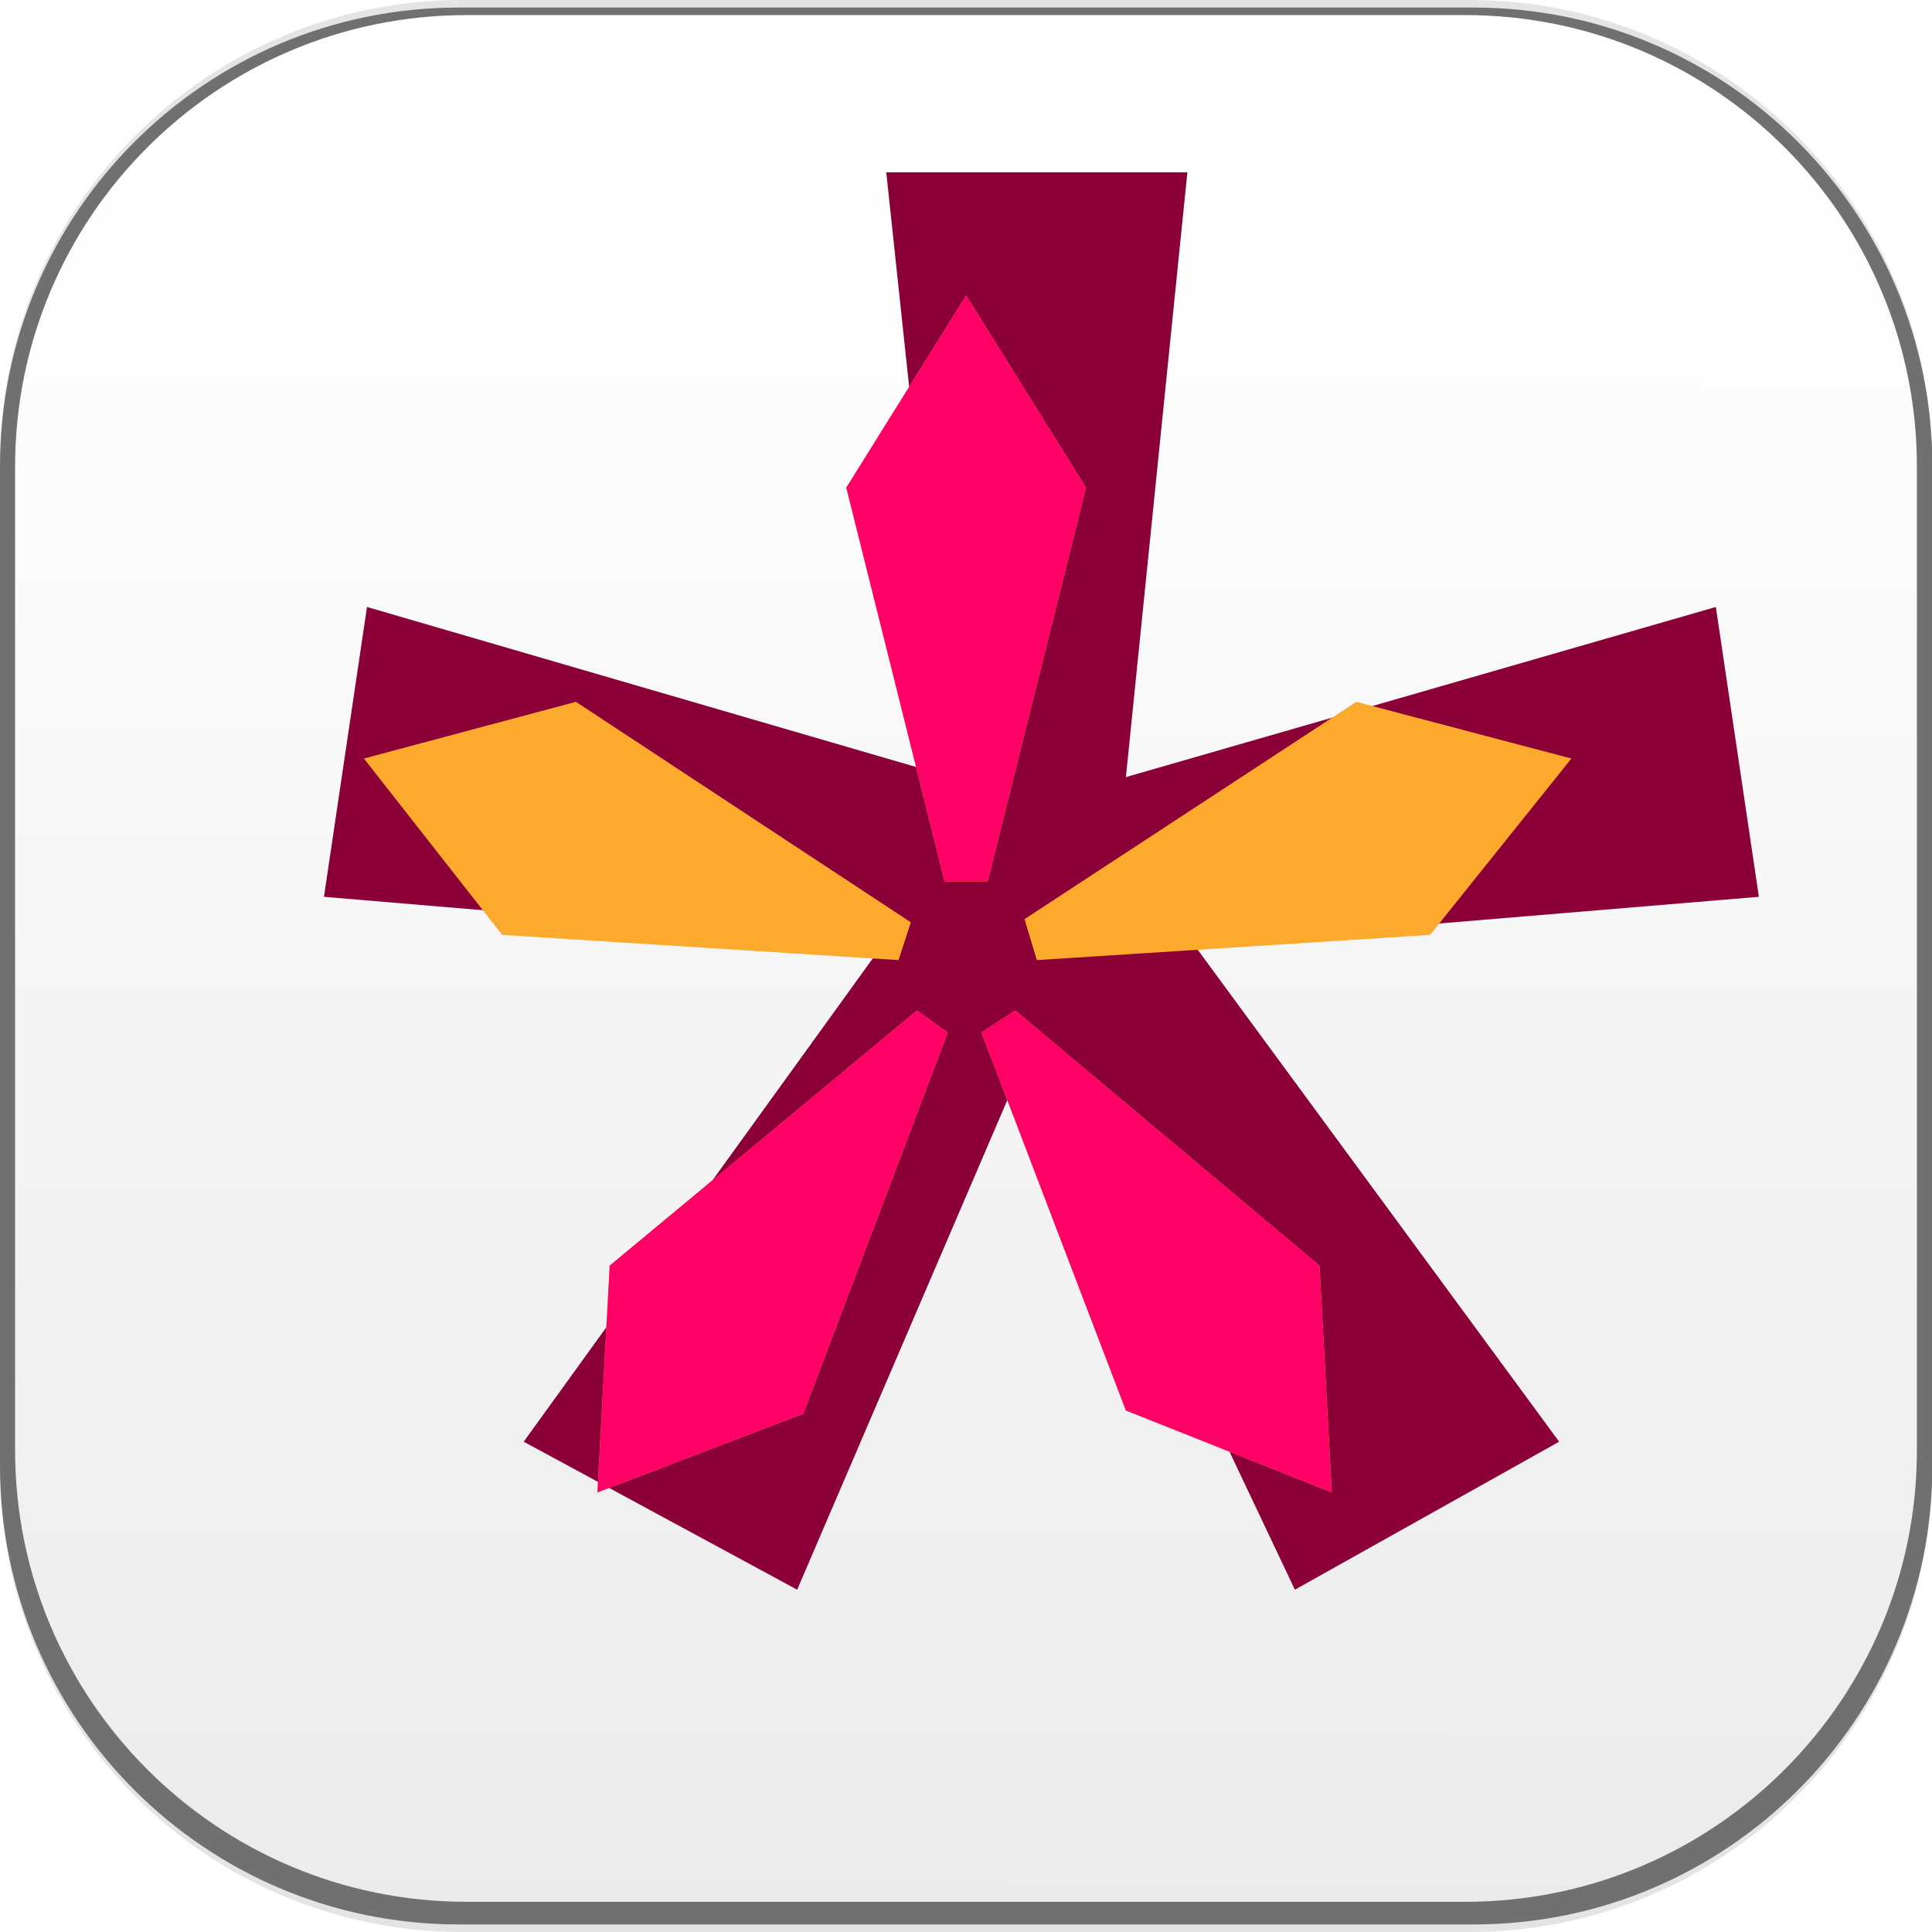
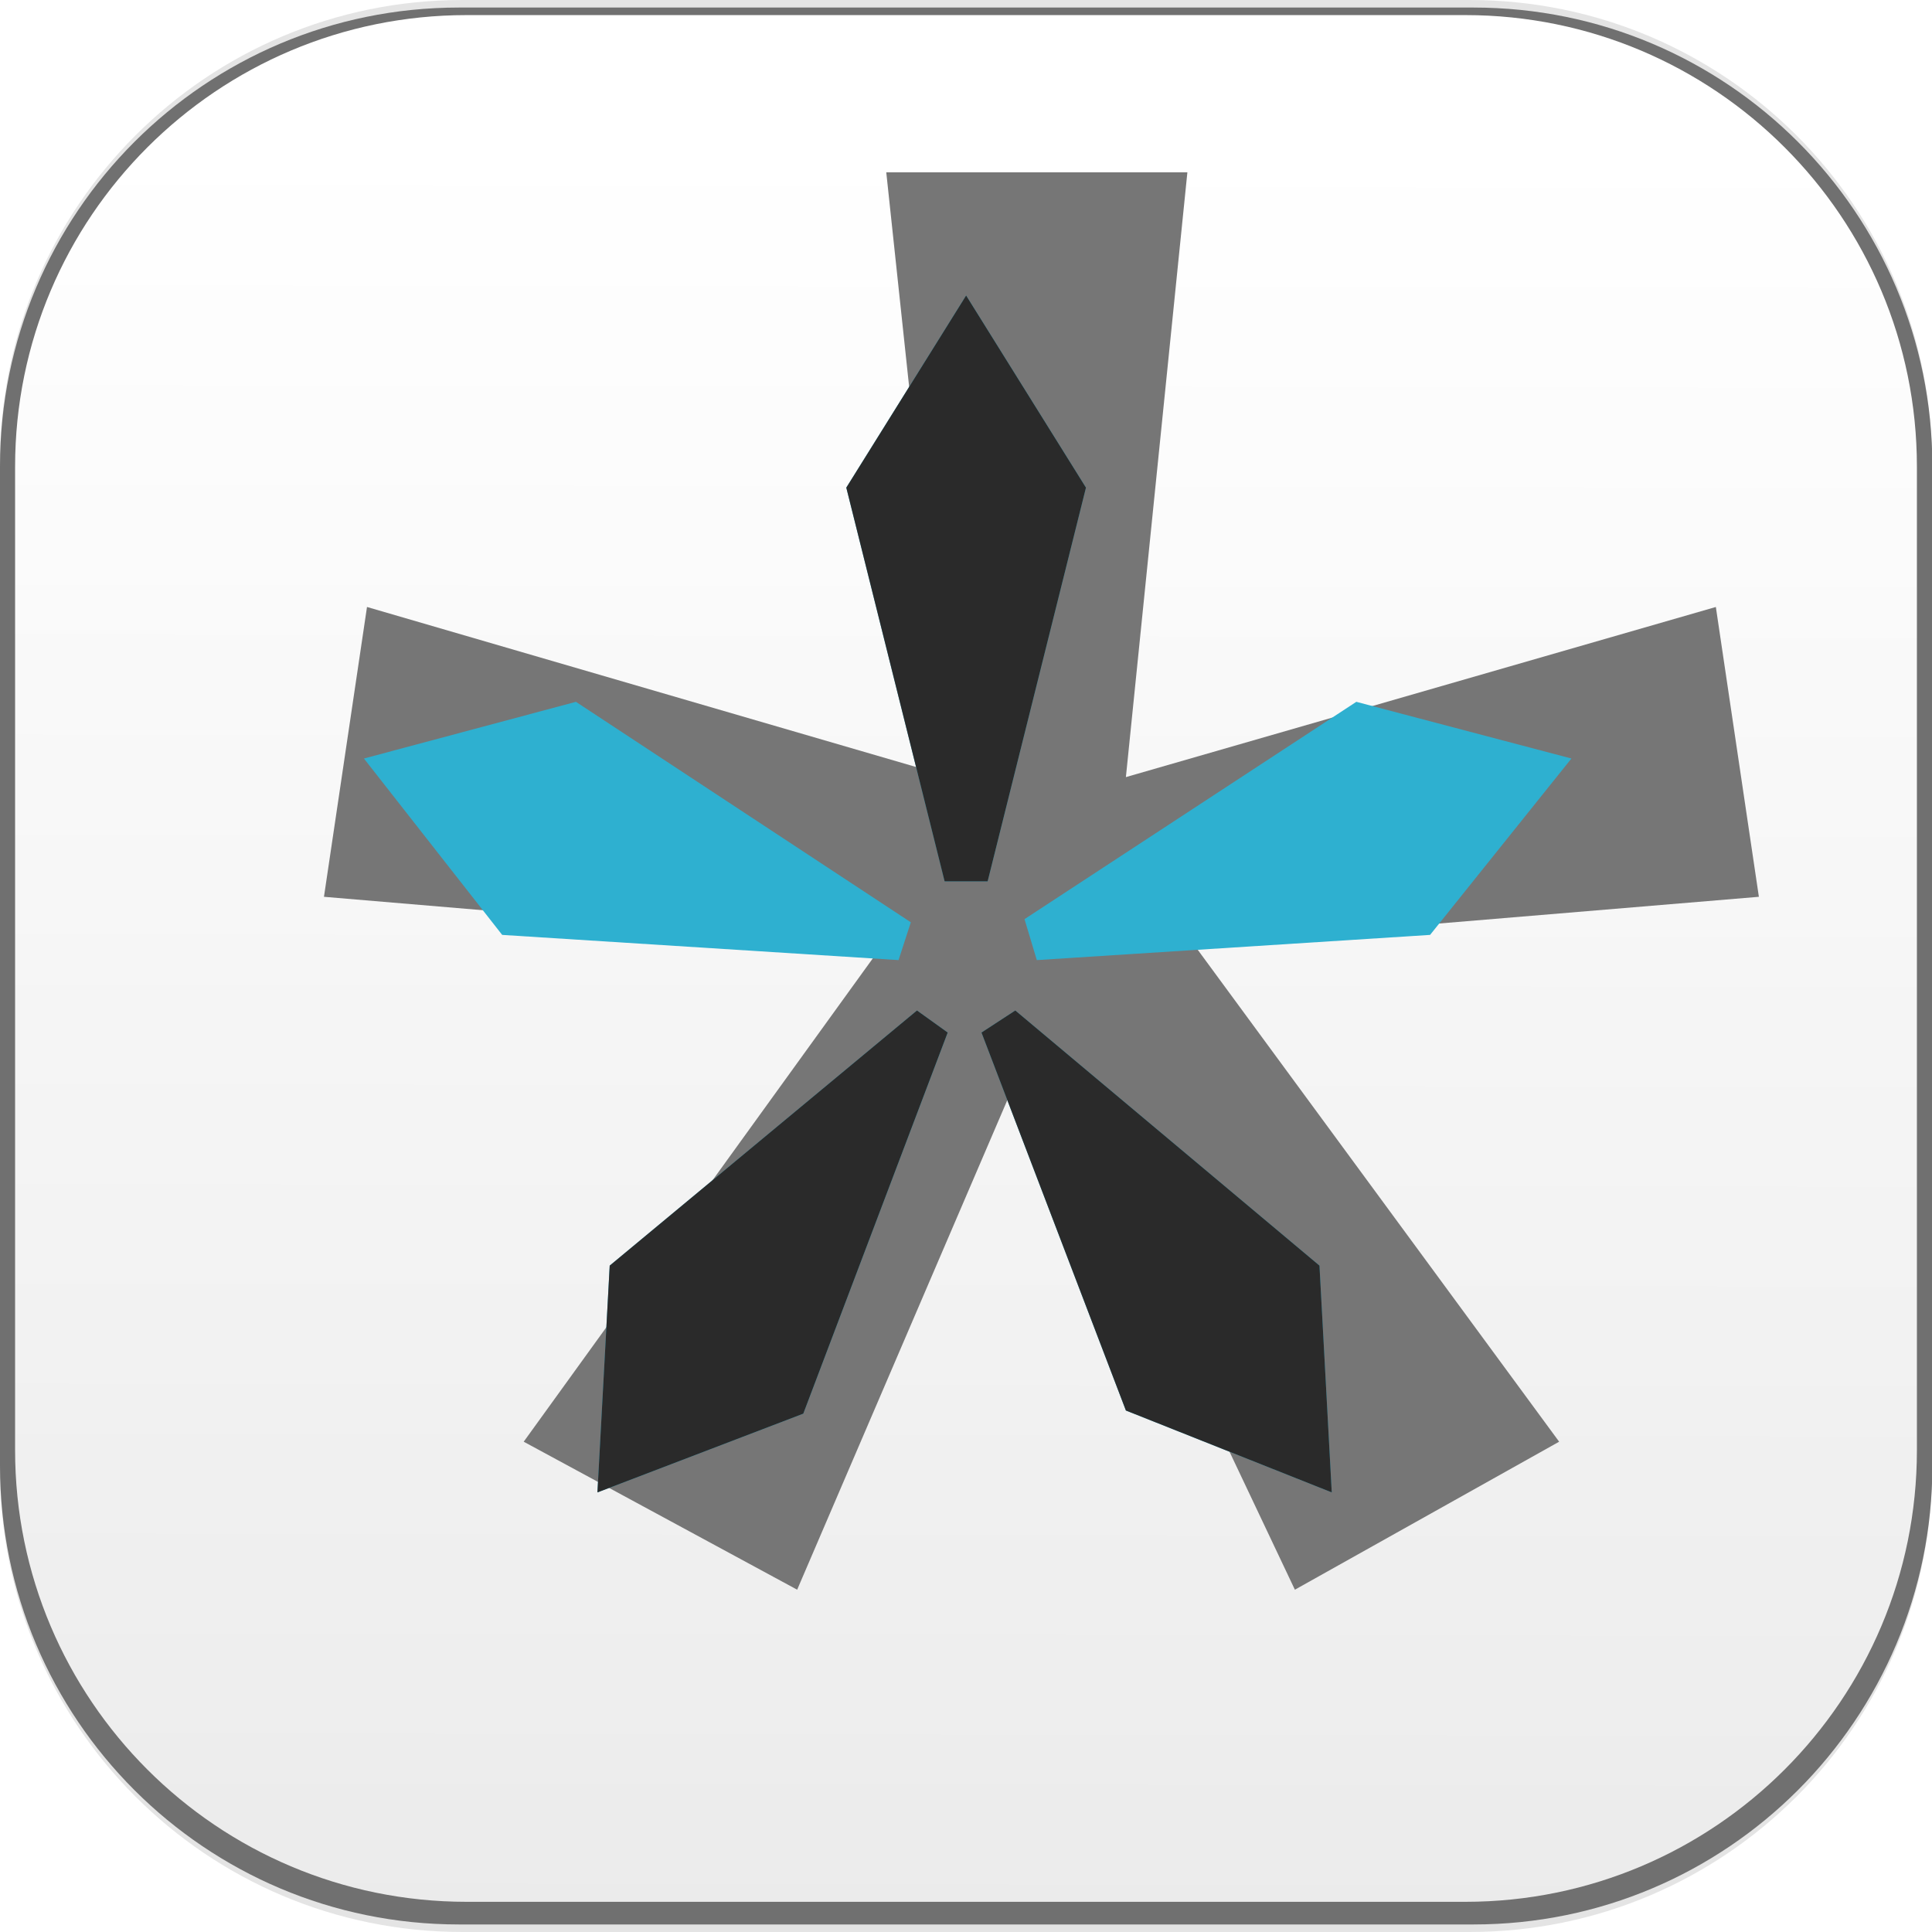
<svg xmlns="http://www.w3.org/2000/svg" xmlns:xlink="http://www.w3.org/1999/xlink" width="512" height="512" id="svg2" version="1.1">
  <defs id="defs4">
    <linearGradient id="linearGradient4017">
      <stop style="stop-color:#ffffff;stop-opacity:1;" offset="0" id="stop4019" />
      <stop style="stop-color:#ffffff;stop-opacity:0.79;" offset="1" id="stop4021" />
    </linearGradient>
    <linearGradient id="linearGradient3937">
      <stop style="stop-color:#000000;stop-opacity:1;" offset="0" id="stop3939" />
      <stop style="stop-color:#000000;stop-opacity:0;" offset="1" id="stop3941" />
    </linearGradient>
    <linearGradient xlink:href="#linearGradient4017" id="linearGradient4023" x1="257.431" y1="581.694" x2="256.326" y2="1298.775" gradientUnits="userSpaceOnUse" gradientTransform="matrix(0.992126,0,0,0.9881423,2.015748,8.43117)" />
  </defs>
  <g id="layer1" transform="translate(0,-540.3622)">
    <rect style="color:#000000;fill:#e4e4e4;fill-opacity:1;fill-rule:evenodd;stroke:none;stroke-width:1.261;marker:none;visibility:visible;display:inline;overflow:visible;enable-background:accumulate" id="rect3868" width="512" height="512" x="0" y="540.362" ry="122.55" />
    <rect style="color:#000000;fill:#505050;fill-opacity:0.785;fill-rule:evenodd;stroke:none;stroke-width:1.261;marker:none;visibility:visible;display:inline;overflow:visible;enable-background:accumulate" id="rect3868-0" width="512.1" height="508" x="0" y="542.362" ry="121.592" />
    <rect style="color:#000000;fill:url(#linearGradient4023);fill-opacity:1;fill-rule:evenodd;stroke:none;stroke-width:1.261;marker:none;visibility:visible;display:inline;overflow:visible;enable-background:accumulate" id="rect3868-0-9" width="504" height="500" x="4" y="544.362" ry="119.677" />
-     <text xml:space="preserve" style="font-size:824.415px;font-style:normal;font-variant:normal;font-weight:normal;font-stretch:normal;text-indent:0;text-align:start;text-decoration:none;line-height:125%;letter-spacing:0px;word-spacing:0px;text-transform:none;direction:ltr;block-progression:tb;writing-mode:lr-tb;text-anchor:start;baseline-shift:baseline;color:#000000;fill:#8c0038;fill-opacity:1;fill-rule:nonzero;stroke:none;marker:none;visibility:visible;display:inline;overflow:visible;enable-background:accumulate;font-family:Bitstream Charter;-inkscape-font-specification:Bitstream Charter" x="53.128" y="1205.368" id="text2985" transform="scale(0.9876689,1.012485)">
+     <text xml:space="preserve" style="font-size:824.415px;font-style:normal;font-variant:normal;font-weight:normal;font-stretch:normal;text-indent:0;text-align:start;text-decoration:none;line-height:125%;letter-spacing:0px;word-spacing:0px;text-transform:none;direction:ltr;block-progression:tb;writing-mode:lr-tb;text-anchor:start;baseline-shift:baseline;color:#000000;fill:#767676;fill-opacity:1;fill-rule:nonzero;stroke:none;marker:none;visibility:visible;display:inline;overflow:visible;enable-background:accumulate;font-family:Bitstream Charter;-inkscape-font-specification:Bitstream Charter" x="53.128" y="1205.368" id="text2985" transform="scale(0.9876689,1.012485)">
      <tspan id="tspan2987" x="53.128" y="1205.368">*</tspan>
    </text>
-     <g transform="scale(0.9876689,1.012485)" style="font-size:824.415px;font-style:normal;font-variant:normal;font-weight:normal;font-stretch:normal;text-indent:0;text-align:start;text-decoration:none;line-height:125%;letter-spacing:0px;word-spacing:0px;text-transform:none;direction:ltr;block-progression:tb;writing-mode:lr-tb;text-anchor:start;baseline-shift:baseline;color:#000000;fill:#fcaa2d;fill-opacity:1;fill-rule:nonzero;stroke:none;stroke-width:1;marker:none;visibility:visible;display:inline;overflow:visible;enable-background:accumulate;font-family:Bitstream Charter;-inkscape-font-specification:Bitstream Charter" id="text2985-3">
-       <path d="m 259.232,611.044 -32.152,50.289 26.381,103.052 11.542,0 26.381,-103.052 -32.152,-50.289 m 104.701,106.35 -89.037,56.885 3.298,10.717 105.525,-6.595 37.923,-46.167 -57.709,-14.839 m -91.51,80.793 -9.069,5.771 38.748,98.93 55.236,21.435 -3.298,-59.358 -81.617,-66.778 m -26.381,0 -82.442,66.778 -3.298,59.358 55.236,-20.61 38.748,-99.754 -8.244,-5.771 m -91.51,-80.793 -56.885,14.839 37.099,46.167 106.35,6.595 3.298,-9.893 -89.861,-57.709" style="marker:none;fill:#fcaa2d;fill-opacity:1" id="path3063" />
+     <g transform="scale(0.9876689,1.012485)" style="font-size:824.415px;font-style:normal;font-variant:normal;font-weight:normal;font-stretch:normal;text-indent:0;text-align:start;text-decoration:none;line-height:125%;letter-spacing:0px;word-spacing:0px;text-transform:none;direction:ltr;block-progression:tb;writing-mode:lr-tb;text-anchor:start;baseline-shift:baseline;color:#000000;fill:#2eb0d0;fill-opacity:1;fill-rule:nonzero;stroke:none;stroke-width:1;marker:none;visibility:visible;display:inline;overflow:visible;enable-background:accumulate;font-family:Bitstream Charter;-inkscape-font-specification:Bitstream Charter" id="text2985-3">
+       <path d="m 259.232,611.044 -32.152,50.289 26.381,103.052 11.542,0 26.381,-103.052 -32.152,-50.289 m 104.701,106.35 -89.037,56.885 3.298,10.717 105.525,-6.595 37.923,-46.167 -57.709,-14.839 m -91.51,80.793 -9.069,5.771 38.748,98.93 55.236,21.435 -3.298,-59.358 -81.617,-66.778 m -26.381,0 -82.442,66.778 -3.298,59.358 55.236,-20.61 38.748,-99.754 -8.244,-5.771 m -91.51,-80.793 -56.885,14.839 37.099,46.167 106.35,6.595 3.298,-9.893 -89.861,-57.709" style="marker:none;fill:#2eb0d0;fill-opacity:1" id="path3063" />
    </g>
-     <path d="m 256.035,618.673 -31.756,50.917 26.056,104.339 11.399,0 26.056,-104.339 -31.756,-50.917 m 13.028,189.479 -8.957,5.843 38.27,100.165 54.555,21.702 -3.257,-60.099 -80.611,-67.611 m -26.056,0 -81.425,67.611 -3.257,60.099 54.555,-20.868 38.27,-101 -8.143,-5.843" style="font-size:824.415px;font-style:normal;font-variant:normal;font-weight:normal;font-stretch:normal;text-indent:0;text-align:start;text-decoration:none;line-height:125%;letter-spacing:0px;word-spacing:0px;text-transform:none;direction:ltr;block-progression:tb;writing-mode:lr-tb;text-anchor:start;baseline-shift:baseline;color:#000000;fill:#ff0066;fill-opacity:1;fill-rule:nonzero;stroke:none;stroke-width:1;marker:none;visibility:visible;display:inline;overflow:visible;enable-background:accumulate;font-family:Bitstream Charter;-inkscape-font-specification:Bitstream Charter" id="path3063-2" />
+     <path d="m 256.035,618.673 -31.756,50.917 26.056,104.339 11.399,0 26.056,-104.339 -31.756,-50.917 m 13.028,189.479 -8.957,5.843 38.27,100.165 54.555,21.702 -3.257,-60.099 -80.611,-67.611 m -26.056,0 -81.425,67.611 -3.257,60.099 54.555,-20.868 38.27,-101 -8.143,-5.843" style="font-size:824.415px;font-style:normal;font-variant:normal;font-weight:normal;font-stretch:normal;text-indent:0;text-align:start;text-decoration:none;line-height:125%;letter-spacing:0px;word-spacing:0px;text-transform:none;direction:ltr;block-progression:tb;writing-mode:lr-tb;text-anchor:start;baseline-shift:baseline;color:#000000;fill:#2a2a2a;fill-opacity:1;fill-rule:nonzero;stroke:none;stroke-width:1;marker:none;visibility:visible;display:inline;overflow:visible;enable-background:accumulate;font-family:Bitstream Charter;-inkscape-font-specification:Bitstream Charter" id="path3063-2" />
  </g>
</svg>
